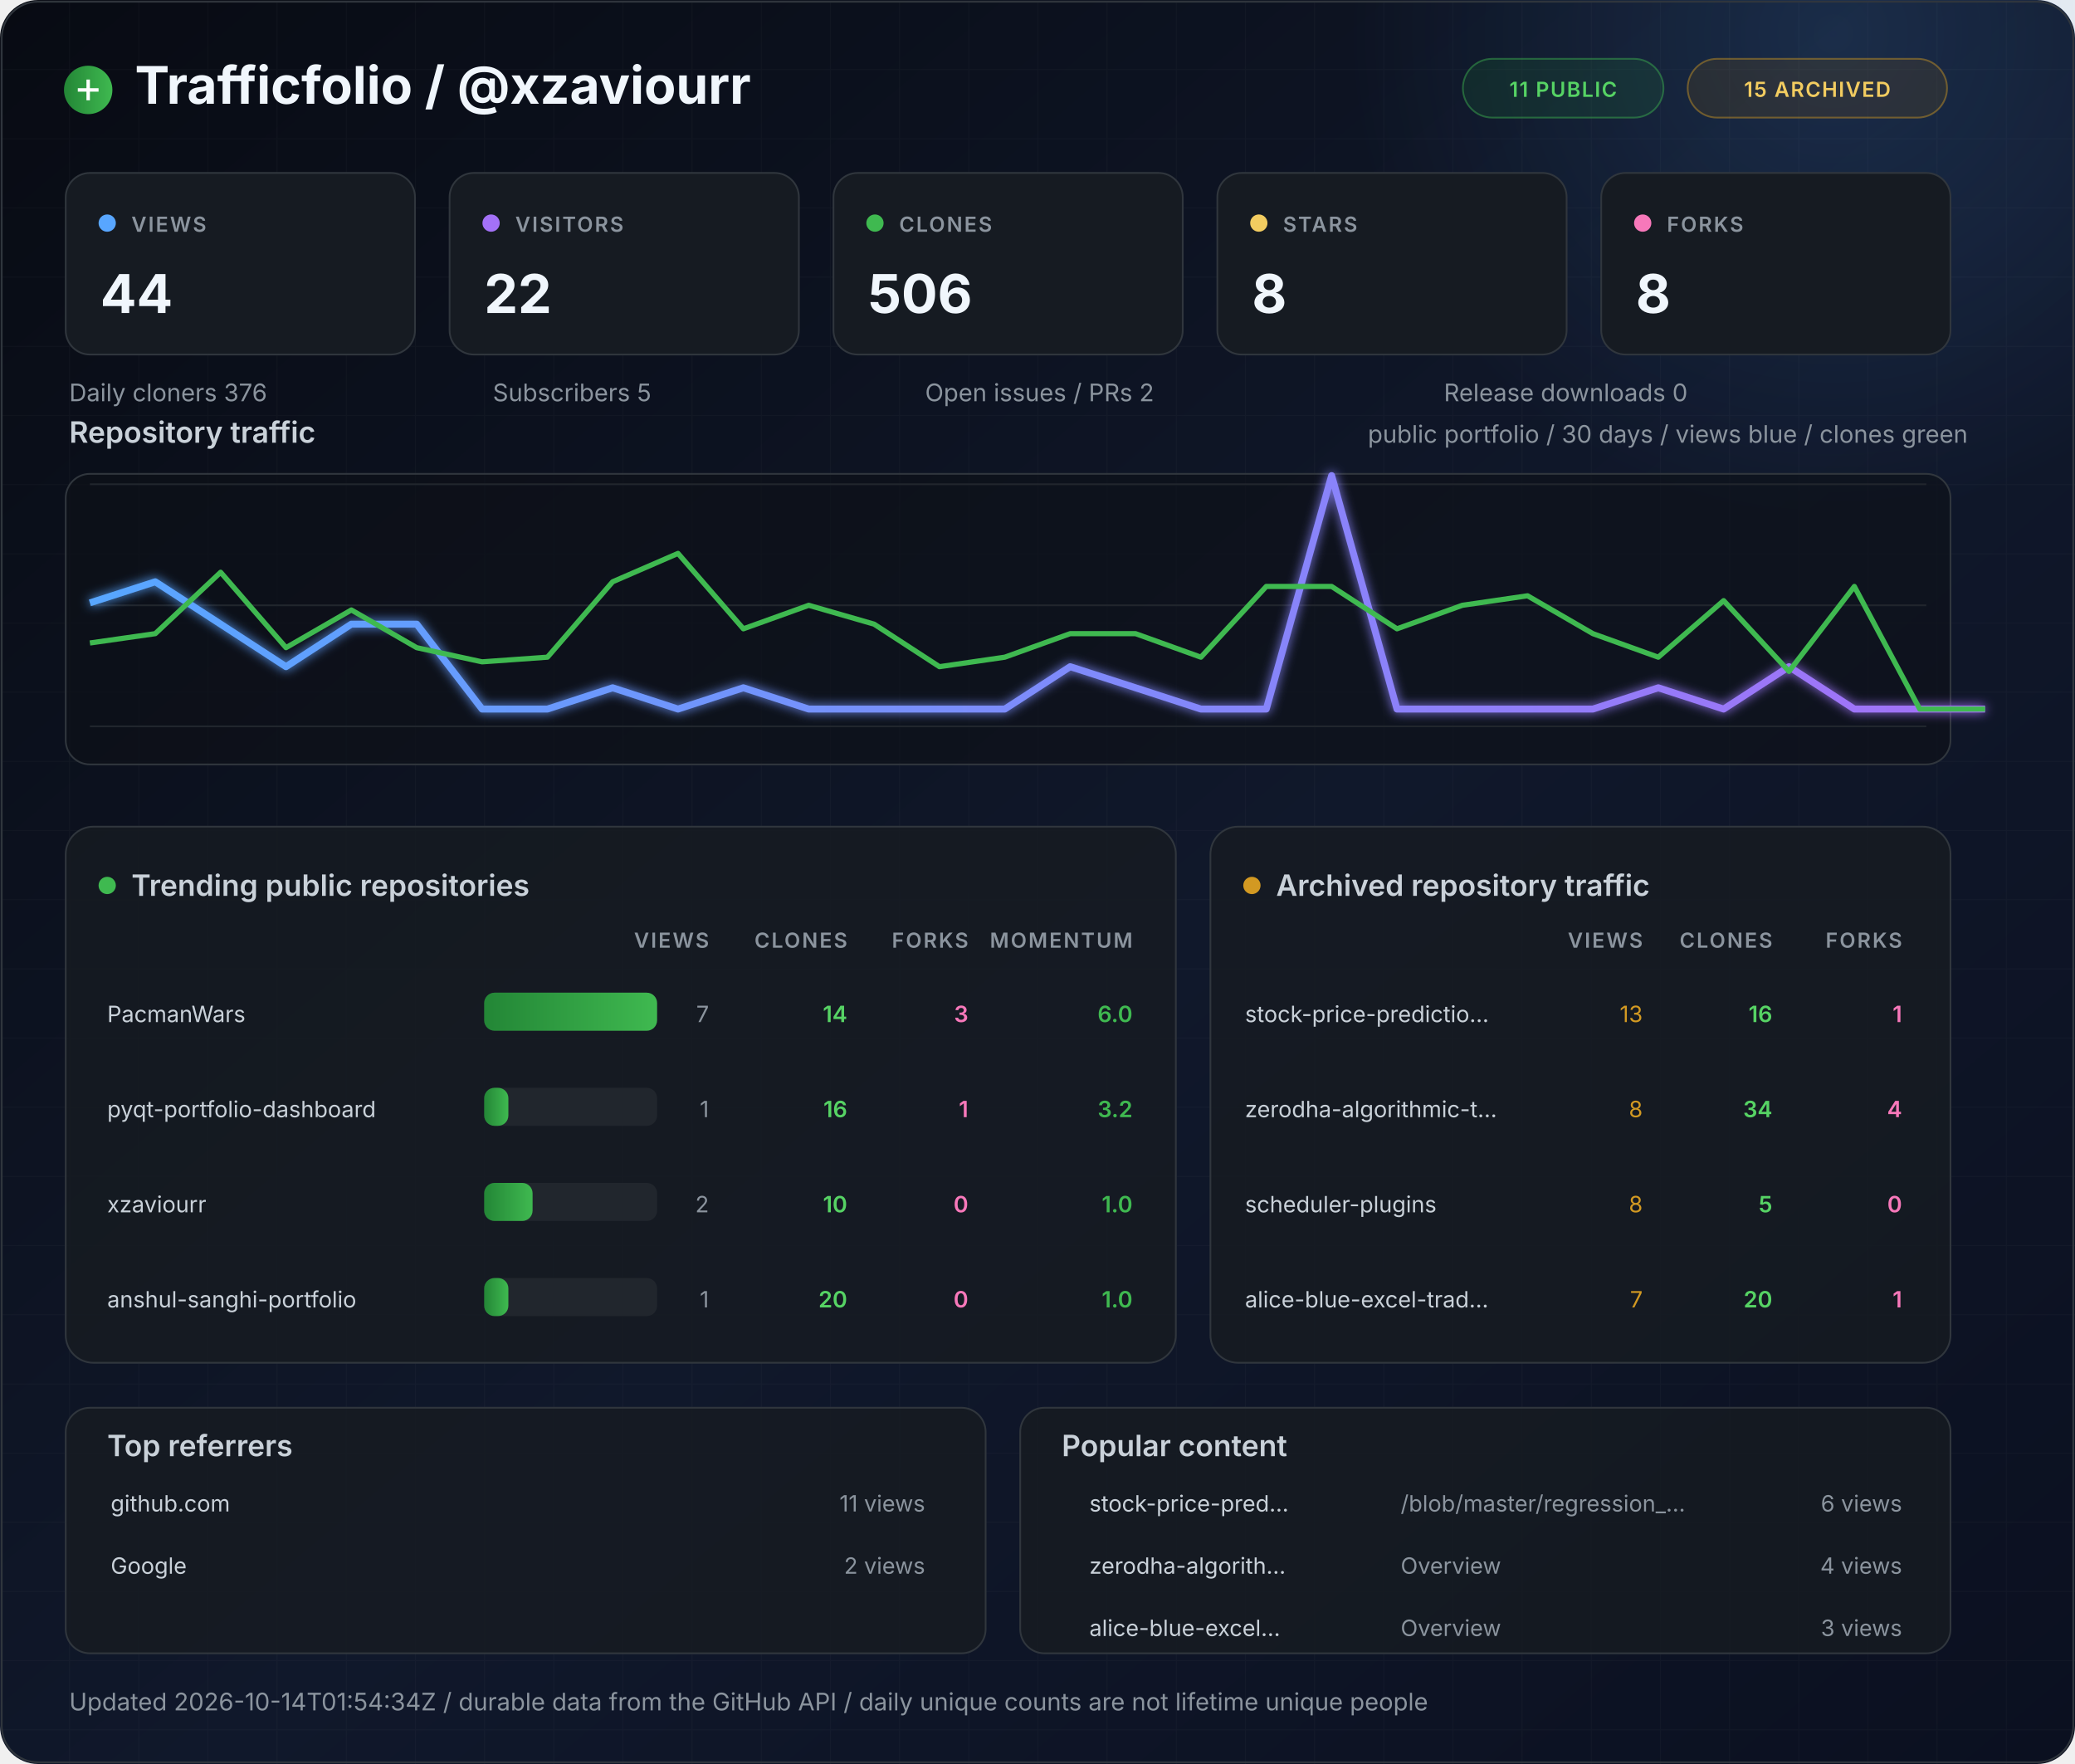
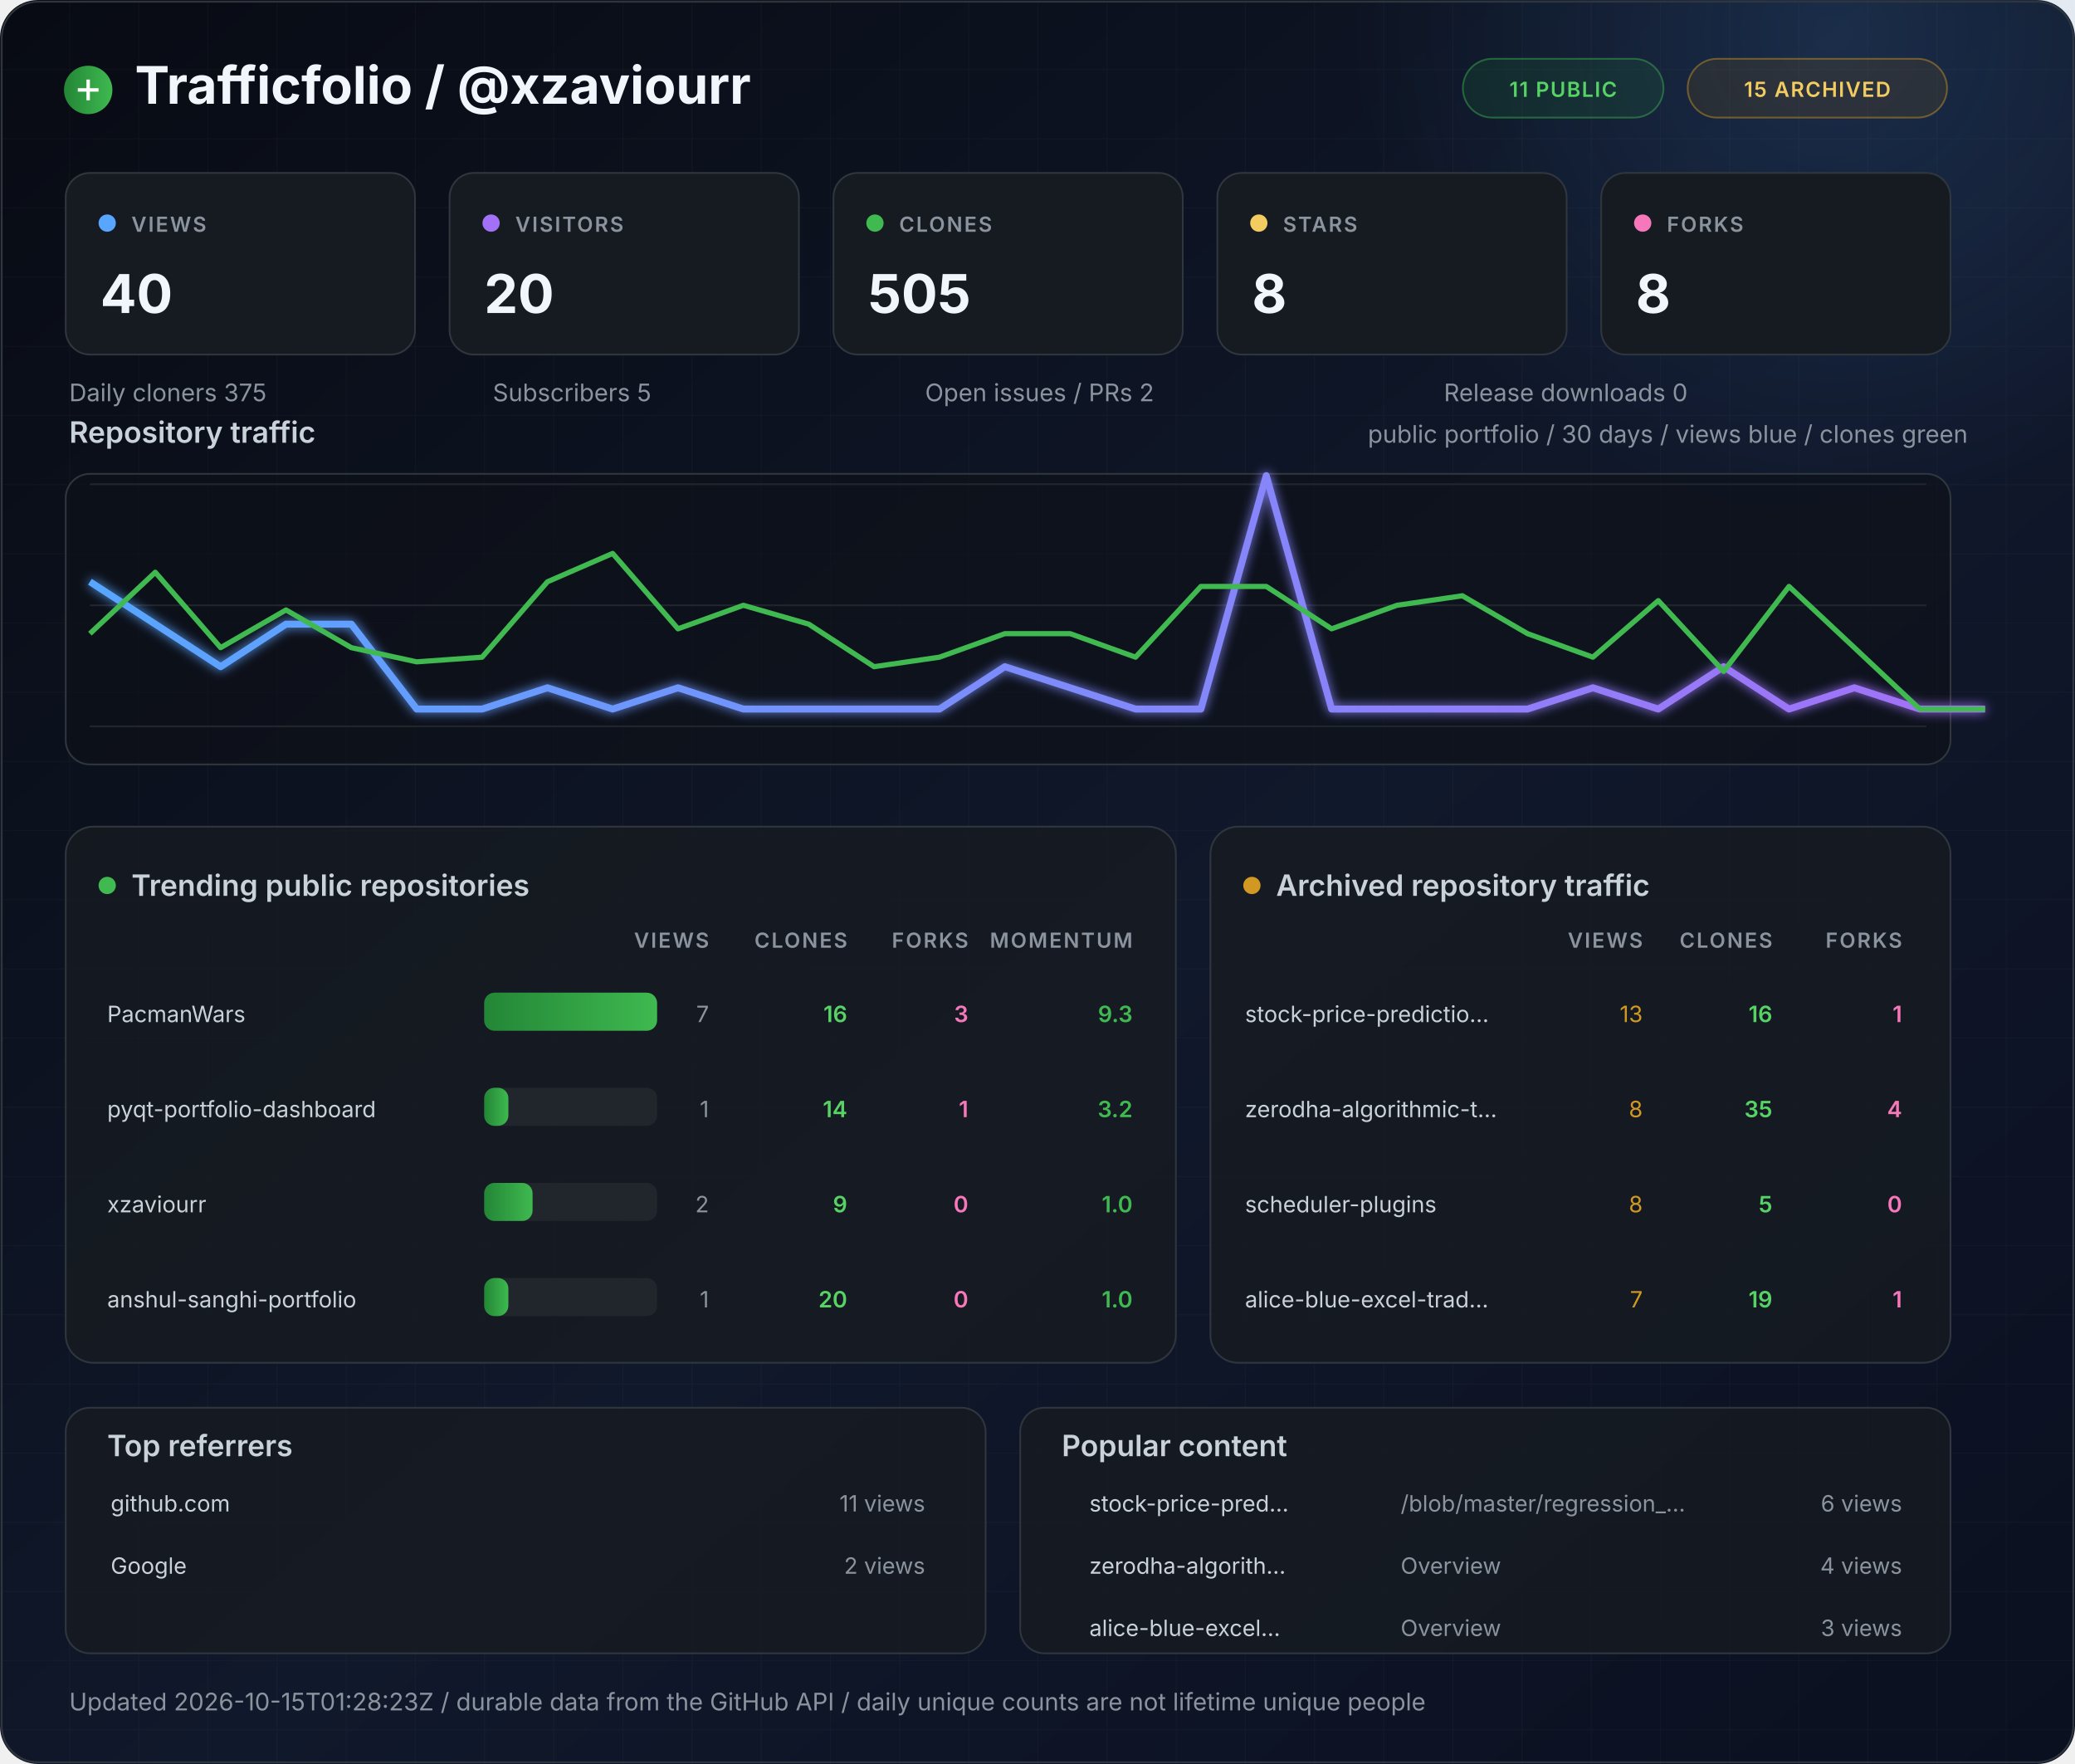
<svg xmlns="http://www.w3.org/2000/svg" width="1200" height="1020" viewBox="0 0 1200 1020" role="img" aria-label="Trafficfolio GitHub analytics dashboard for xzaviourr">
  <defs>
    <linearGradient id="bg" x1="0" y1="0" x2="1" y2="1">
      <stop stop-color="#080b13" />
      <stop offset=".55" stop-color="#10182b" />
      <stop offset="1" stop-color="#0b1020" />
    </linearGradient>
    <linearGradient id="line" x1="0" y1="0" x2="1" y2="0">
      <stop stop-color="#58a6ff" />
      <stop offset="1" stop-color="#a371f7" />
    </linearGradient>
    <linearGradient id="bar" x1="0" y1="0" x2="1" y2="0">
      <stop stop-color="#238636" />
      <stop offset="1" stop-color="#3fb950" />
    </linearGradient>
    <linearGradient id="archiveBar" x1="0" y1="0" x2="1" y2="0">
      <stop stop-color="#9e6a03" />
      <stop offset="1" stop-color="#f2cc60" />
    </linearGradient>
    <radialGradient id="ambient">
      <stop stop-color="#58a6ff" stop-opacity=".16" />
      <stop offset="1" stop-color="#58a6ff" stop-opacity="0" />
    </radialGradient>
    <pattern id="grid" width="40" height="40" patternUnits="userSpaceOnUse">
      <path d="M40 0H0V40" fill="none" stroke="#ffffff" stroke-opacity=".025" />
    </pattern>
    <filter id="glow">
      <feGaussianBlur stdDeviation="3" result="b" />
      <feMerge>
        <feMergeNode in="b" />
        <feMergeNode in="SourceGraphic" />
      </feMerge>
    </filter>
    <style>
    .title{font:750 30px -apple-system,BlinkMacSystemFont,"Segoe UI",sans-serif;fill:#f0f6fc}
    .subtitle{font:14px -apple-system,BlinkMacSystemFont,"Segoe UI",sans-serif;fill:#8b949e}
    .label{font:600 12px -apple-system,BlinkMacSystemFont,"Segoe UI",sans-serif;fill:#8b949e;letter-spacing:1px}
    .metric{font:700 31px -apple-system,BlinkMacSystemFont,"Segoe UI",sans-serif;fill:#f0f6fc}
    .section{font:600 17px -apple-system,BlinkMacSystemFont,"Segoe UI",sans-serif;fill:#c9d1d9}
    .repo,.value,.trend,.archive,.clone,.fork{font:13px -apple-system,BlinkMacSystemFont,"Segoe UI",sans-serif;fill:#c9d1d9}
    .value{fill:#8b949e} .trend{fill:#3fb950;font-weight:600} .archive{fill:#d29922}
    .clone{fill:#56d364;font-weight:600} .fork{fill:#f778ba;font-weight:600}
    .pill{font:600 12px -apple-system,BlinkMacSystemFont,"Segoe UI",sans-serif;letter-spacing:.7px}
  </style>
  </defs>
  <rect width="1200" height="1020" rx="22" fill="url(#bg)" />
  <rect width="1200" height="1020" rx="22" fill="url(#grid)" />
  <circle cx="1060" cy="20" r="280" fill="url(#ambient)" />
  <rect x="1" y="1" width="1198" height="1018" rx="21" fill="none" stroke="#30363d" />
  <circle cx="51" cy="52" r="14" fill="url(#bar)" />
  <path d="M45 52h12M51 46v12" stroke="#fff" stroke-width="2" />
  <text x="78" y="60" class="title">Trafficfolio / @xzaviourr</text>
  <rect x="846" y="34" width="116" height="34" rx="17" fill="#238636" fill-opacity=".16" stroke="#3fb950" stroke-opacity=".45" />
  <text x="904" y="56" text-anchor="middle" class="pill" fill="#56d364">11 PUBLIC</text>
  <rect x="976" y="34" width="150" height="34" rx="17" fill="#9e6a03" fill-opacity=".14" stroke="#d29922" stroke-opacity=".45" />
  <text x="1051" y="56" text-anchor="middle" class="pill" fill="#f2cc60">15 ARCHIVED</text>
  <rect x="38" y="100" width="202" height="105" rx="14" fill="#161b22" stroke="#30363d" />
  <circle cx="62" cy="129" r="5" fill="#58a6ff" />
  <text x="76" y="134" class="label">VIEWS</text>
-   <text x="58" y="181" class="metric">44</text>
+   <text x="58" y="181" class="metric">40</text>
  <rect x="260" y="100" width="202" height="105" rx="14" fill="#161b22" stroke="#30363d" />
  <circle cx="284" cy="129" r="5" fill="#a371f7" />
  <text x="298" y="134" class="label">VISITORS</text>
-   <text x="280" y="181" class="metric">22</text>
+   <text x="280" y="181" class="metric">20</text>
  <rect x="482" y="100" width="202" height="105" rx="14" fill="#161b22" stroke="#30363d" />
  <circle cx="506" cy="129" r="5" fill="#3fb950" />
  <text x="520" y="134" class="label">CLONES</text>
-   <text x="502" y="181" class="metric">506</text>
+   <text x="502" y="181" class="metric">505</text>
  <rect x="704" y="100" width="202" height="105" rx="14" fill="#161b22" stroke="#30363d" />
  <circle cx="728" cy="129" r="5" fill="#f2cc60" />
  <text x="742" y="134" class="label">STARS</text>
  <text x="724" y="181" class="metric">8</text>
  <rect x="926" y="100" width="202" height="105" rx="14" fill="#161b22" stroke="#30363d" />
  <circle cx="950" cy="129" r="5" fill="#f778ba" />
  <text x="964" y="134" class="label">FORKS</text>
  <text x="946" y="181" class="metric">8</text>
-   <text x="40" y="232" class="subtitle">Daily cloners 376</text>
+   <text x="40" y="232" class="subtitle">Daily cloners 375</text>
  <text x="285" y="232" class="subtitle">Subscribers 5</text>
  <text x="535" y="232" class="subtitle">Open issues / PRs 2</text>
  <text x="835" y="232" class="subtitle">Release downloads 0</text>
  <text x="40" y="256" class="section">Repository traffic</text>
  <text x="1138" y="256" text-anchor="end" class="subtitle">public portfolio / 30 days / views blue / clones green</text>
  <rect x="38" y="274" width="1090" height="168" rx="14" fill="#0d1117" fill-opacity=".62" stroke="#30363d" />
  <line x1="52" y1="420" x2="1114" y2="420" stroke="#21262d" />
  <line x1="52" y1="350" x2="1114" y2="350" stroke="#21262d" />
  <line x1="52" y1="280" x2="1114" y2="280" stroke="#21262d" />
-   <polyline points="52.0,348.6 89.8,336.4 127.6,360.9 165.4,385.5 203.2,360.9 241.0,360.9 278.8,410.0 316.6,410.0 354.3,397.7 392.1,410.0 429.9,397.7 467.7,410.0 505.5,410.0 543.3,410.0 581.1,410.0 618.9,385.5 656.7,397.7 694.5,410.0 732.3,410.0 770.1,275.0 807.9,410.0 845.7,410.0 883.4,410.0 921.2,410.0 959.0,397.7 996.8,410.0 1034.6,385.5 1072.4,410.0 1110.2,410.0 1148.0,410.0" fill="none" stroke="url(#line)" stroke-width="4" stroke-linejoin="round" filter="url(#glow)" />
-   <polyline points="52.0,371.8 89.8,366.4 127.6,330.9 165.4,374.5 203.2,352.7 241.0,374.5 278.8,382.7 316.6,380.0 354.3,336.4 392.1,320.0 429.9,363.6 467.7,350.0 505.5,360.9 543.3,385.5 581.1,380.0 618.9,366.4 656.7,366.4 694.5,380.0 732.3,339.1 770.1,339.1 807.9,363.6 845.7,350.0 883.4,344.5 921.2,366.4 959.0,380.0 996.8,347.3 1034.6,388.2 1072.4,339.1 1110.2,410.0 1148.0,410.0" fill="none" stroke="#3fb950" stroke-width="3" stroke-linejoin="round" />
+   <polyline points="52.0,336.4 89.8,360.9 127.6,385.5 165.4,360.9 203.2,360.9 241.0,410.0 278.8,410.0 316.6,397.7 354.3,410.0 392.1,397.7 429.9,410.0 467.7,410.0 505.5,410.0 543.3,410.0 581.1,385.5 618.9,397.7 656.7,410.0 694.5,410.0 732.3,275.0 770.1,410.0 807.9,410.0 845.7,410.0 883.4,410.0 921.2,397.7 959.0,410.0 996.8,385.5 1034.6,410.0 1072.4,397.7 1110.2,410.0 1148.0,410.0" fill="none" stroke="url(#line)" stroke-width="4" stroke-linejoin="round" filter="url(#glow)" />
+   <polyline points="52.0,366.4 89.8,330.9 127.6,374.5 165.4,352.7 203.2,374.5 241.0,382.7 278.8,380.0 316.6,336.4 354.3,320.0 392.1,363.6 429.9,350.0 467.7,360.9 505.5,385.5 543.3,380.0 581.1,366.4 618.9,366.4 656.7,380.0 694.5,339.1 732.3,339.1 770.1,363.6 807.9,350.0 845.7,344.5 883.4,366.4 921.2,380.0 959.0,347.3 996.8,388.2 1034.6,339.1 1072.4,374.5 1110.2,410.0 1148.0,410.0" fill="none" stroke="#3fb950" stroke-width="3" stroke-linejoin="round" />
  <rect x="38" y="478" width="642" height="310" rx="16" fill="#161b22" fill-opacity=".82" stroke="#30363d" />
  <circle cx="62" cy="512" r="5" fill="#3fb950" />
  <text x="76" y="518" class="section">Trending public repositories</text>
  <text x="410" y="548" text-anchor="end" class="label">VIEWS</text>
  <text x="490" y="548" text-anchor="end" class="label">CLONES</text>
  <text x="560" y="548" text-anchor="end" class="label">FORKS</text>
  <text x="655" y="548" text-anchor="end" class="label">MOMENTUM</text>
  <text x="62" y="591" class="repo">PacmanWars</text>
  <rect x="280" y="574" width="100" height="22" rx="6" fill="#21262d" />
  <rect x="280" y="574" width="100" height="22" rx="6" fill="url(#bar)" />
  <text x="410" y="591" text-anchor="end" class="value">7</text>
-   <text x="490" y="591" text-anchor="end" class="clone">14</text>
+   <text x="490" y="591" text-anchor="end" class="clone">16</text>
  <text x="560" y="591" text-anchor="end" class="fork">3</text>
-   <text x="655" y="591" text-anchor="end" class="trend">6.0</text>
+   <text x="655" y="591" text-anchor="end" class="trend">9.3</text>
  <text x="62" y="646" class="repo">pyqt-portfolio-dashboard</text>
  <rect x="280" y="629" width="100" height="22" rx="6" fill="#21262d" />
  <rect x="280" y="629" width="14" height="22" rx="6" fill="url(#bar)" />
  <text x="410" y="646" text-anchor="end" class="value">1</text>
-   <text x="490" y="646" text-anchor="end" class="clone">16</text>
+   <text x="490" y="646" text-anchor="end" class="clone">14</text>
  <text x="560" y="646" text-anchor="end" class="fork">1</text>
  <text x="655" y="646" text-anchor="end" class="trend">3.2</text>
  <text x="62" y="701" class="repo">xzaviourr</text>
  <rect x="280" y="684" width="100" height="22" rx="6" fill="#21262d" />
  <rect x="280" y="684" width="28" height="22" rx="6" fill="url(#bar)" />
  <text x="410" y="701" text-anchor="end" class="value">2</text>
-   <text x="490" y="701" text-anchor="end" class="clone">10</text>
+   <text x="490" y="701" text-anchor="end" class="clone">9</text>
  <text x="560" y="701" text-anchor="end" class="fork">0</text>
  <text x="655" y="701" text-anchor="end" class="trend">1.0</text>
  <text x="62" y="756" class="repo">anshul-sanghi-portfolio</text>
  <rect x="280" y="739" width="100" height="22" rx="6" fill="#21262d" />
  <rect x="280" y="739" width="14" height="22" rx="6" fill="url(#bar)" />
  <text x="410" y="756" text-anchor="end" class="value">1</text>
  <text x="490" y="756" text-anchor="end" class="clone">20</text>
  <text x="560" y="756" text-anchor="end" class="fork">0</text>
  <text x="655" y="756" text-anchor="end" class="trend">1.0</text>
  <rect x="700" y="478" width="428" height="310" rx="16" fill="#161b22" fill-opacity=".82" stroke="#30363d" />
  <circle cx="724" cy="512" r="5" fill="#d29922" />
  <text x="738" y="518" class="section">Archived repository traffic</text>
  <text x="950" y="548" text-anchor="end" class="label">VIEWS</text>
  <text x="1025" y="548" text-anchor="end" class="label">CLONES</text>
  <text x="1100" y="548" text-anchor="end" class="label">FORKS</text>
  <text x="720" y="591" class="repo">stock-price-predictio...</text>
  <text x="950" y="591" text-anchor="end" class="archive">13</text>
  <text x="1025" y="591" text-anchor="end" class="clone">16</text>
  <text x="1100" y="591" text-anchor="end" class="fork">1</text>
  <text x="720" y="646" class="repo">zerodha-algorithmic-t...</text>
  <text x="950" y="646" text-anchor="end" class="archive">8</text>
-   <text x="1025" y="646" text-anchor="end" class="clone">34</text>
+   <text x="1025" y="646" text-anchor="end" class="clone">35</text>
  <text x="1100" y="646" text-anchor="end" class="fork">4</text>
  <text x="720" y="701" class="repo">scheduler-plugins</text>
  <text x="950" y="701" text-anchor="end" class="archive">8</text>
  <text x="1025" y="701" text-anchor="end" class="clone">5</text>
  <text x="1100" y="701" text-anchor="end" class="fork">0</text>
  <text x="720" y="756" class="repo">alice-blue-excel-trad...</text>
  <text x="950" y="756" text-anchor="end" class="archive">7</text>
-   <text x="1025" y="756" text-anchor="end" class="clone">20</text>
+   <text x="1025" y="756" text-anchor="end" class="clone">19</text>
  <text x="1100" y="756" text-anchor="end" class="fork">1</text>
  <rect x="38" y="814" width="532" height="142" rx="14" fill="#161b22" fill-opacity=".82" stroke="#30363d" />
  <text x="62" y="842" class="section">Top referrers</text>
  <text x="64" y="874" class="repo">github.com</text>
  <text x="535" y="874" text-anchor="end" class="value">11 views</text>
  <text x="64" y="910" class="repo">Google</text>
  <text x="535" y="910" text-anchor="end" class="value">2 views</text>
  <rect x="590" y="814" width="538" height="142" rx="14" fill="#161b22" fill-opacity=".82" stroke="#30363d" />
  <text x="614" y="842" class="section">Popular content</text>
  <text x="630" y="874" class="repo">stock-price-pred...</text>
  <text x="810" y="874" class="value">/blob/master/regression_...</text>
  <text x="1100" y="874" text-anchor="end" class="value">6 views</text>
  <text x="630" y="910" class="repo">zerodha-algorith...</text>
  <text x="810" y="910" class="value">Overview</text>
  <text x="1100" y="910" text-anchor="end" class="value">4 views</text>
  <text x="630" y="946" class="repo">alice-blue-excel...</text>
  <text x="810" y="946" class="value">Overview</text>
  <text x="1100" y="946" text-anchor="end" class="value">3 views</text>
-   <text x="40" y="989" class="subtitle">Updated 2026-10-14T01:54:34Z / durable data from the GitHub API / daily unique counts are not lifetime unique people</text>
+   <text x="40" y="989" class="subtitle">Updated 2026-10-15T01:28:23Z / durable data from the GitHub API / daily unique counts are not lifetime unique people</text>
</svg>
